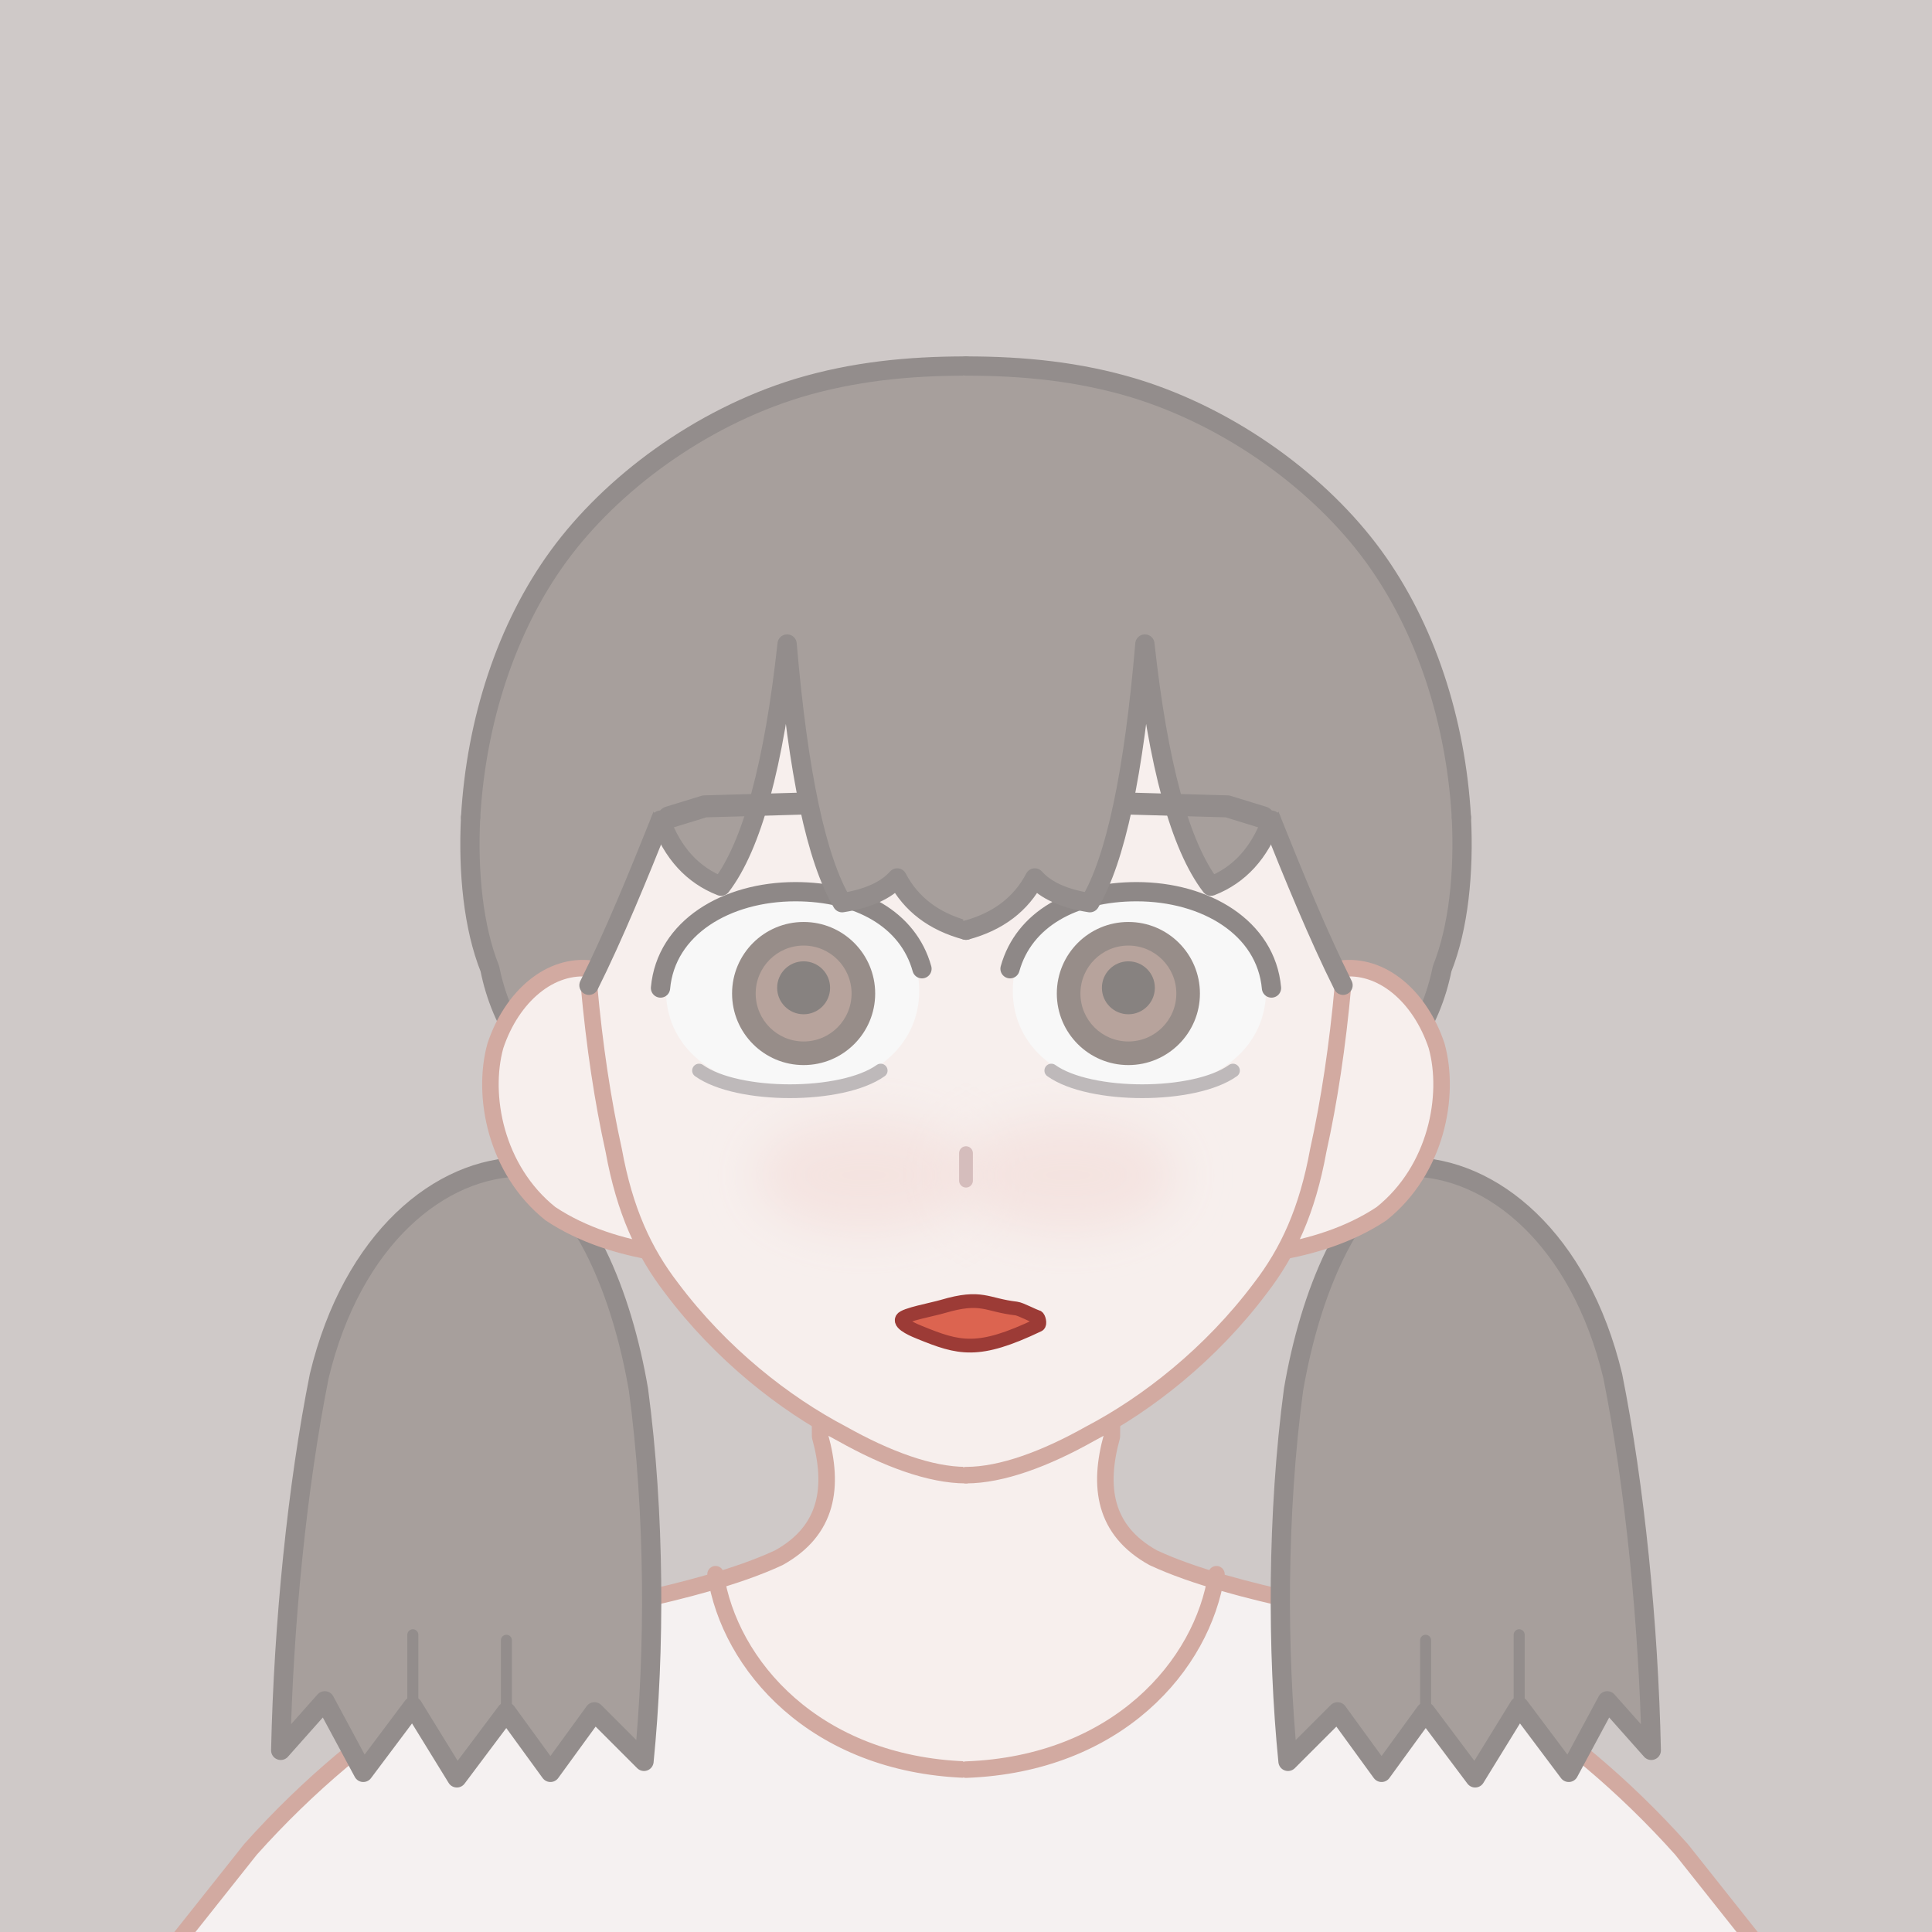
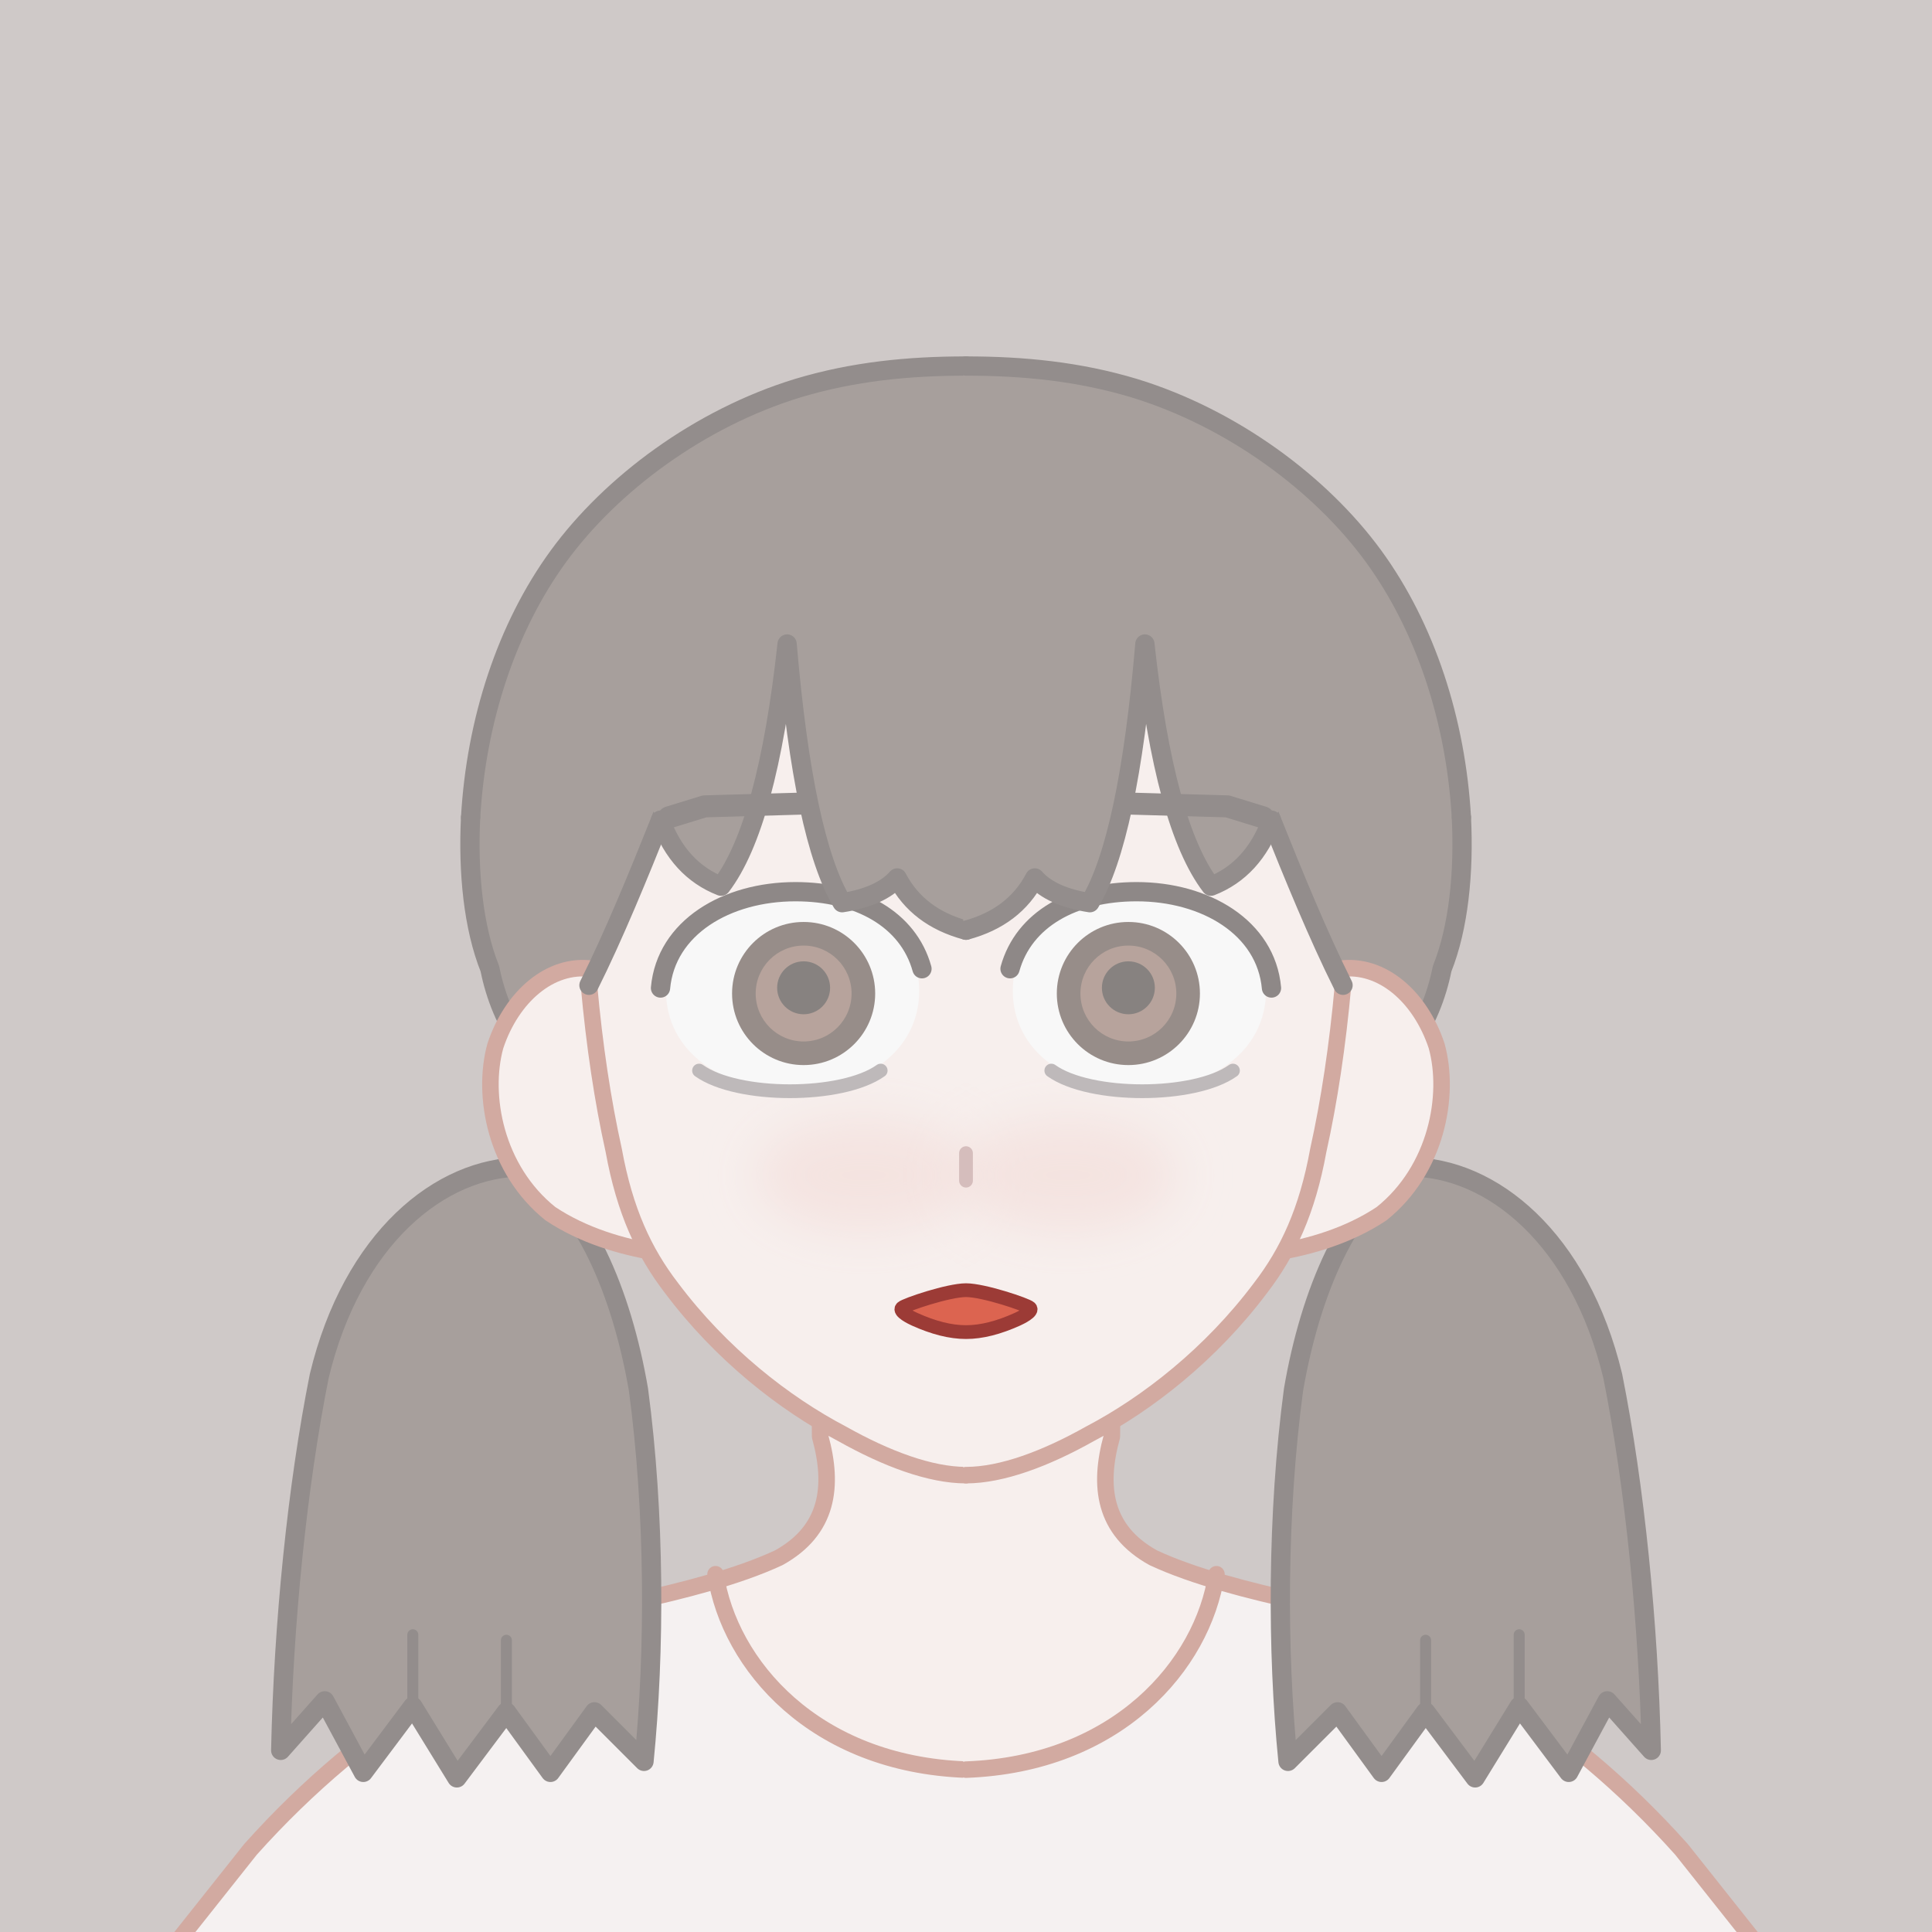
<svg xmlns="http://www.w3.org/2000/svg" width="702" height="702" viewBox="0 0 702 702">
  <defs>
-     <clipPath id="clip-path-1">
+     <clipPath id="clip-path-5">
      <path d="M242 389.2 L386 389.2 L386 464.8 L242 464.8 Z" />
    </clipPath>
    <filter id="filter-1" filterUnits="userSpaceOnUse" x="245" y="377" width="138" height="100" color-interpolation-filters="sRGB">
      <feGaussianBlur in="SourceGraphic" stdDeviation="9" color-interpolation-filters="linearRGB" />
    </filter>
-     <clipPath id="clip-path-2">
+     <clipPath id="clip-path-6">
      <path d="M460 389.2 L316 389.2 L316 464.8 L460 464.8 Z" />
    </clipPath>
    <filter id="filter-2" filterUnits="userSpaceOnUse" x="319" y="377" width="138" height="100" color-interpolation-filters="sRGB">
      <feGaussianBlur in="SourceGraphic" stdDeviation="9" color-interpolation-filters="linearRGB" />
    </filter>
-     <clipPath id="clip-path-3">
+     <clipPath id="clip-path-7">
      <path d="M242 360 C242 338 262 326 288 326 C314 326 334 338 334 360 C334 382 314 396 288 396 C262 396 242 382 242 360 Z" />
    </clipPath>
-     <clipPath id="clip-path-4">
+     <clipPath id="clip-path-8">
      <path d="M460 360 C460 338 440 326 414 326 C388 326 368 338 368 360 C368 382 388 396 414 396 C440 396 460 382 460 360 Z" />
    </clipPath>
  </defs>
  <g id="_ref">
    <g opacity="0.5">
      <rect x="0" y="0" width="702" height="702" fill="#ada19f" />
      <g data-layer="body">
        <g>
          <path d="M260 573 L230 582 C183 596 133 625 91 672 L60 712 L352 712 L352 643 C296 641 265 605 260 573 Z" fill="#f9f2f1" />
          <path d="M296 490 L298 522 C303 540 301 556 283 566 L260 573 C265 605 296 641 352 643 L352 490 Z" fill="#fdeeea" />
          <path d="M230 582 C183 596 133 625 91 672 L64 706" fill="none" stroke="#b46352" stroke-width="6" stroke-linecap="round" stroke-linejoin="round" />
          <path d="M296 500 C298 510 298 516 298 522 C303 540 301 556 283 566 C268 573 248 578 230 582" fill="none" stroke="#b46352" stroke-width="6" stroke-linecap="round" stroke-linejoin="round" />
          <path d="M260 572 C265 605 296 641 351 643" fill="none" stroke="#b46352" stroke-width="6" stroke-linecap="round" stroke-linejoin="round" />
        </g>
        <g>
          <path d="M442 573 L472 582 C519 596 569 625 611 672 L642 712 L350 712 L350 643 C406 641 437 605 442 573 Z" fill="#f9f2f1" />
          <path d="M406 490 L404 522 C399 540 401 556 419 566 L442 573 C437 605 406 641 350 643 L350 490 Z" fill="#fdeeea" />
          <path d="M472 582 C519 596 569 625 611 672 L638 706" fill="none" stroke="#b46352" stroke-width="6" stroke-linecap="round" stroke-linejoin="round" />
          <path d="M406 500 C404 510 404 516 404 522 C399 540 401 556 419 566 C434 573 454 578 472 582" fill="none" stroke="#b46352" stroke-width="6" stroke-linecap="round" stroke-linejoin="round" />
          <path d="M442 572 C437 605 406 641 351 643" fill="none" stroke="#b46352" stroke-width="6" stroke-linecap="round" stroke-linejoin="round" />
        </g>
      </g>
      <g data-layer="hairMid">
        <g>
          <path d="M190 424 C160 424 128 450 116 500 C108 540 103 590 102 636 L118 618 L132 644 L150 620 L166 646 L184 622 L200 644 L216 622 L234 640 C238 600 238 550 232 505 C226 470 212 436 190 424 Z" fill="#5d4e48" />
          <path d="M190 424 C160 424 128 450 116 500 C108 540 103 590 102 636 L118 618 L132 644 L150 620 L166 646 L184 622 L200 644 L216 622 L234 640 C238 600 238 550 232 505 C226 470 212 436 190 424 Z" fill="none" stroke="#352a27" stroke-width="7" stroke-linecap="round" stroke-linejoin="round" />
          <line x1="150" y1="620" x2="150" y2="594" fill="none" stroke="#352a27" stroke-width="4" stroke-linecap="round" stroke-linejoin="round" />
          <line x1="184" y1="622" x2="184" y2="596" fill="none" stroke="#352a27" stroke-width="4" stroke-linecap="round" stroke-linejoin="round" />
        </g>
        <g>
          <path d="M512 424 C542 424 574 450 586 500 C594 540 599 590 600 636 L584 618 L570 644 L552 620 L536 646 L518 622 L502 644 L486 622 L468 640 C464 600 464 550 470 505 C476 470 490 436 512 424 Z" fill="#5d4e48" />
          <path d="M512 424 C542 424 574 450 586 500 C594 540 599 590 600 636 L584 618 L570 644 L552 620 L536 646 L518 622 L502 644 L486 622 L468 640 C464 600 464 550 470 505 C476 470 490 436 512 424 Z" fill="none" stroke="#352a27" stroke-width="7" stroke-linecap="round" stroke-linejoin="round" />
          <line x1="552" y1="620" x2="552" y2="594" fill="none" stroke="#352a27" stroke-width="4" stroke-linecap="round" stroke-linejoin="round" />
          <line x1="518" y1="622" x2="518" y2="596" fill="none" stroke="#352a27" stroke-width="4" stroke-linecap="round" stroke-linejoin="round" />
        </g>
      </g>
      <g data-layer="hairBase">
        <g>
          <path d="M352 133 L351 133 C330 133 310 135 290 141 C254 152 222 176 203 202 C184 228 173 262 171 297 C170 317 172 337 178 352 C180 362 184 372 190 380 L198 386 L352 386 Z" fill="#5d4e48" />
          <path d="M351 133 C330 133 310 135 290 141 C254 152 222 176 203 202 C184 228 173 262 171 297" fill="none" stroke="#352a27" stroke-width="7" stroke-linecap="round" stroke-linejoin="round" />
          <path d="M171 297 C170 317 172 337 178 352 C180 362 184 372 190 380" fill="none" stroke="#352a27" stroke-width="7" stroke-linecap="round" stroke-linejoin="round" />
        </g>
        <g>
          <path d="M350 133 L351 133 C372 133 392 135 412 141 C448 152 480 176 499 202 C518 228 529 262 531 297 C532 317 530 337 524 352 C522 362 518 372 512 380 L504 386 L350 386 Z" fill="#5d4e48" />
          <path d="M351 133 C372 133 392 135 412 141 C448 152 480 176 499 202 C518 228 529 262 531 297" fill="none" stroke="#352a27" stroke-width="7" stroke-linecap="round" stroke-linejoin="round" />
          <path d="M531 297 C532 317 530 337 524 352 C522 362 518 372 512 380" fill="none" stroke="#352a27" stroke-width="7" stroke-linecap="round" stroke-linejoin="round" />
        </g>
      </g>
      <g data-layer="ear">
        <g>
          <path d="M215 352 C200 350 186 362 180 380 C175 398 180 425 200 441 C212 449 226 453 238 455 L225 380 Z" fill="#fdeeea" />
          <path d="M215 352 C200 350 186 362 180 380 C175 398 180 425 200 441 C212 449 226 453 238 455" fill="none" stroke="#b46352" stroke-width="6" stroke-linecap="round" stroke-linejoin="round" />
        </g>
        <g>
          <path d="M487 352 C502 350 516 362 522 380 C527 398 522 425 502 441 C490 449 476 453 464 455 L477 380 Z" fill="#fdeeea" />
          <path d="M487 352 C502 350 516 362 522 380 C527 398 522 425 502 441 C490 449 476 453 464 455" fill="none" stroke="#b46352" stroke-width="6" stroke-linecap="round" stroke-linejoin="round" />
        </g>
      </g>
      <g data-layer="face">
        <g>
          <path d="M352 200 L351 200 C322 200 296 208 278 228 C262 246 250 272 240 298 C232 318 223 340 214 358 C216 380 219 400 223 418 C227 440 234 455 244 468 C262 492 285 510 306 521 C322 530 338 536 351 536 L352 536 Z" fill="#fdeeea" />
          <path d="M214 358 C216 380 219 400 223 418 C227 440 234 455 244 468 C262 492 285 510 306 521 C322 530 338 536 351 536" fill="none" stroke="#b46352" stroke-width="6" stroke-linecap="round" stroke-linejoin="round" />
        </g>
        <g>
          <path d="M350 200 L351 200 C380 200 406 208 424 228 C440 246 452 272 462 298 C470 318 479 340 488 358 C486 380 483 400 479 418 C475 440 468 455 458 468 C440 492 417 510 396 521 C380 530 364 536 351 536 L350 536 Z" fill="#fdeeea" />
          <path d="M488 358 C486 380 483 400 479 418 C475 440 468 455 458 468 C440 492 417 510 396 521 C380 530 364 536 351 536" fill="none" stroke="#b46352" stroke-width="6" stroke-linecap="round" stroke-linejoin="round" />
        </g>
      </g>
      <g data-layer="makeup">
-         <g clip-path="url(#clip-path-1)">
+         <g clip-path="url(#clip-path-5)">
          <g filter="url(#filter-1)">
            <ellipse cx="314" cy="427" rx="40" ry="21" fill="#f3bfb8" opacity="0.5" />
          </g>
        </g>
-         <g clip-path="url(#clip-path-2)">
+         <g clip-path="url(#clip-path-6)">
          <g filter="url(#filter-2)">
            <ellipse cx="388" cy="427" rx="40" ry="21" fill="#f3bfb8" opacity="0.5" />
          </g>
        </g>
      </g>
      <g data-layer="mouth">
        <line x1="351" y1="419" x2="351" y2="429" fill="none" stroke="#b98a88" stroke-width="5" stroke-linecap="round" />
      </g>
      <g data-layer="eye">
        <path d="M242 360 C242 338 262 326 288 326 C314 326 334 338 334 360 C334 382 314 396 288 396 C262 396 242 382 242 360 Z" fill="#ffffff" />
-         <g clip-path="url(#clip-path-3)">
+         <g clip-path="url(#clip-path-7)">
          <g>
            <circle cx="292" cy="361" r="26" fill="#3e2a22" />
            <circle cx="292" cy="361" r="17.42" fill="#7e5647" />
            <circle cx="292" cy="358.92" r="9.62" fill="#1e1410" />
          </g>
        </g>
        <g>
          <path d="M254 389 C268 399 306 399 320 389" fill="none" stroke="#8b8284" stroke-width="5" stroke-linecap="round" />
          <path d="M240 359 C242 337 264 324 289 324 C312 324 330 334 335 352" fill="none" stroke="#2b201d" stroke-width="7" stroke-linecap="round" stroke-linejoin="round" />
        </g>
        <g>
          <path d="M460 360 C460 338 440 326 414 326 C388 326 368 338 368 360 C368 382 388 396 414 396 C440 396 460 382 460 360 Z" fill="#ffffff" />
-           <g clip-path="url(#clip-path-4)">
+           <g clip-path="url(#clip-path-8)">
            <g>
              <circle cx="410" cy="361" r="26" fill="#3e2a22" />
              <circle cx="410" cy="361" r="17.42" fill="#7e5647" />
              <circle cx="410" cy="358.92" r="9.62" fill="#1e1410" />
            </g>
          </g>
          <g>
            <path d="M448 389 C434 399 396 399 382 389" fill="none" stroke="#8b8284" stroke-width="5" stroke-linecap="round" />
            <path d="M462 359 C460 337 438 324 413 324 C390 324 372 334 367 352" fill="none" stroke="#2b201d" stroke-width="7" stroke-linecap="round" stroke-linejoin="round" />
          </g>
        </g>
      </g>
      <g data-layer="hairLine">
        <path d="M351 200 C322 200 296 208 278 228 C262 246 250 272 240 298 C232 318 223 340 214 358" fill="none" stroke="#352a27" stroke-width="7" stroke-linecap="round" stroke-linejoin="round" />
        <path d="M351 200 C380 200 406 208 424 228 C440 246 452 272 462 298 C470 318 479 340 488 358" fill="none" stroke="#352a27" stroke-width="7" stroke-linecap="round" stroke-linejoin="round" />
      </g>
      <g data-layer="hairFront">
        <g>
          <path d="M240 298 C244.4 310 251.733 318 262 322 C273.2 307.333 281.2 278 286 234 C290 281 296.667 312.333 306 328 C315.333 326.533 322 323.533 326 319 C331 328.533 339.333 334.867 351 338 L352 338 L352 150 L200 250 Z" fill="#5d4e48" />
          <path d="M240 298 C244.4 310 251.733 318 262 322 C273.2 307.333 281.2 278 286 234 C290 281 296.667 312.333 306 328 C315.333 326.533 322 323.533 326 319 C331 328.533 339.333 334.867 351 338" fill="none" stroke="#352a27" stroke-width="7" stroke-linecap="round" stroke-linejoin="round" />
        </g>
        <g>
          <path d="M462 298 C457.6 310 450.267 318 440 322 C428.8 307.333 420.8 278 416 234 C412 281 405.333 312.333 396 328 C386.667 326.533 380 323.533 376 319 C371 328.533 362.667 334.867 351 338 L350 338 L350 150 L502 250 Z" fill="#5d4e48" />
          <path d="M462 298 C457.6 310 450.267 318 440 322 C428.8 307.333 420.8 278 416 234 C412 281 405.333 312.333 396 328 C386.667 326.533 380 323.533 376 319 C371 328.533 362.667 334.867 351 338" fill="none" stroke="#352a27" stroke-width="7" stroke-linecap="round" stroke-linejoin="round" />
        </g>
      </g>
      <g data-layer="brow">
        <polyline points="243,297 256,293 291,292" fill="none" stroke="#352a27" stroke-width="8" stroke-linecap="round" stroke-linejoin="round" />
        <polyline points="459,297 446,293 411,292" fill="none" stroke="#352a27" stroke-width="8" stroke-linecap="round" stroke-linejoin="round" />
      </g>
    </g>
  </g>
  <g id="full">
-     <path d="M377.326 481.444 C355.326 491.944 348.575 490.017 334.106 484.116 C332.913 483.63 326.614 481.174 327.76 479.216 C328.676 477.653 338.784 475.827 342.525 474.722 C356.849 470.489 358.242 474.194 369.269 475.455 C370.881 475.639 375.468 478.158 376.9 478.513 C377.422 478.642 378.053 481.097 377.326 481.444 Z" fill="#dc6450" stroke="#9c3b36" stroke-width="5" stroke-linecap="round" stroke-linejoin="round" />
+     <path d="M351 468.79 C344.6 468.79 328.941 474.077 327.76 475.204 C326.365 476.535 331.322 478.902 332.353 479.365 C339.153 482.423 345.296 484.025 351 484.025 C356.704 484.025 362.847 482.423 369.647 479.365 C370.678 478.902 375.635 476.535 374.24 475.204 C373.059 474.077 357.4 468.79 351 468.79 Z" fill="#dc6450" stroke="#9c3b36" stroke-width="5" stroke-linecap="round" stroke-linejoin="round" />
  </g>
</svg>
